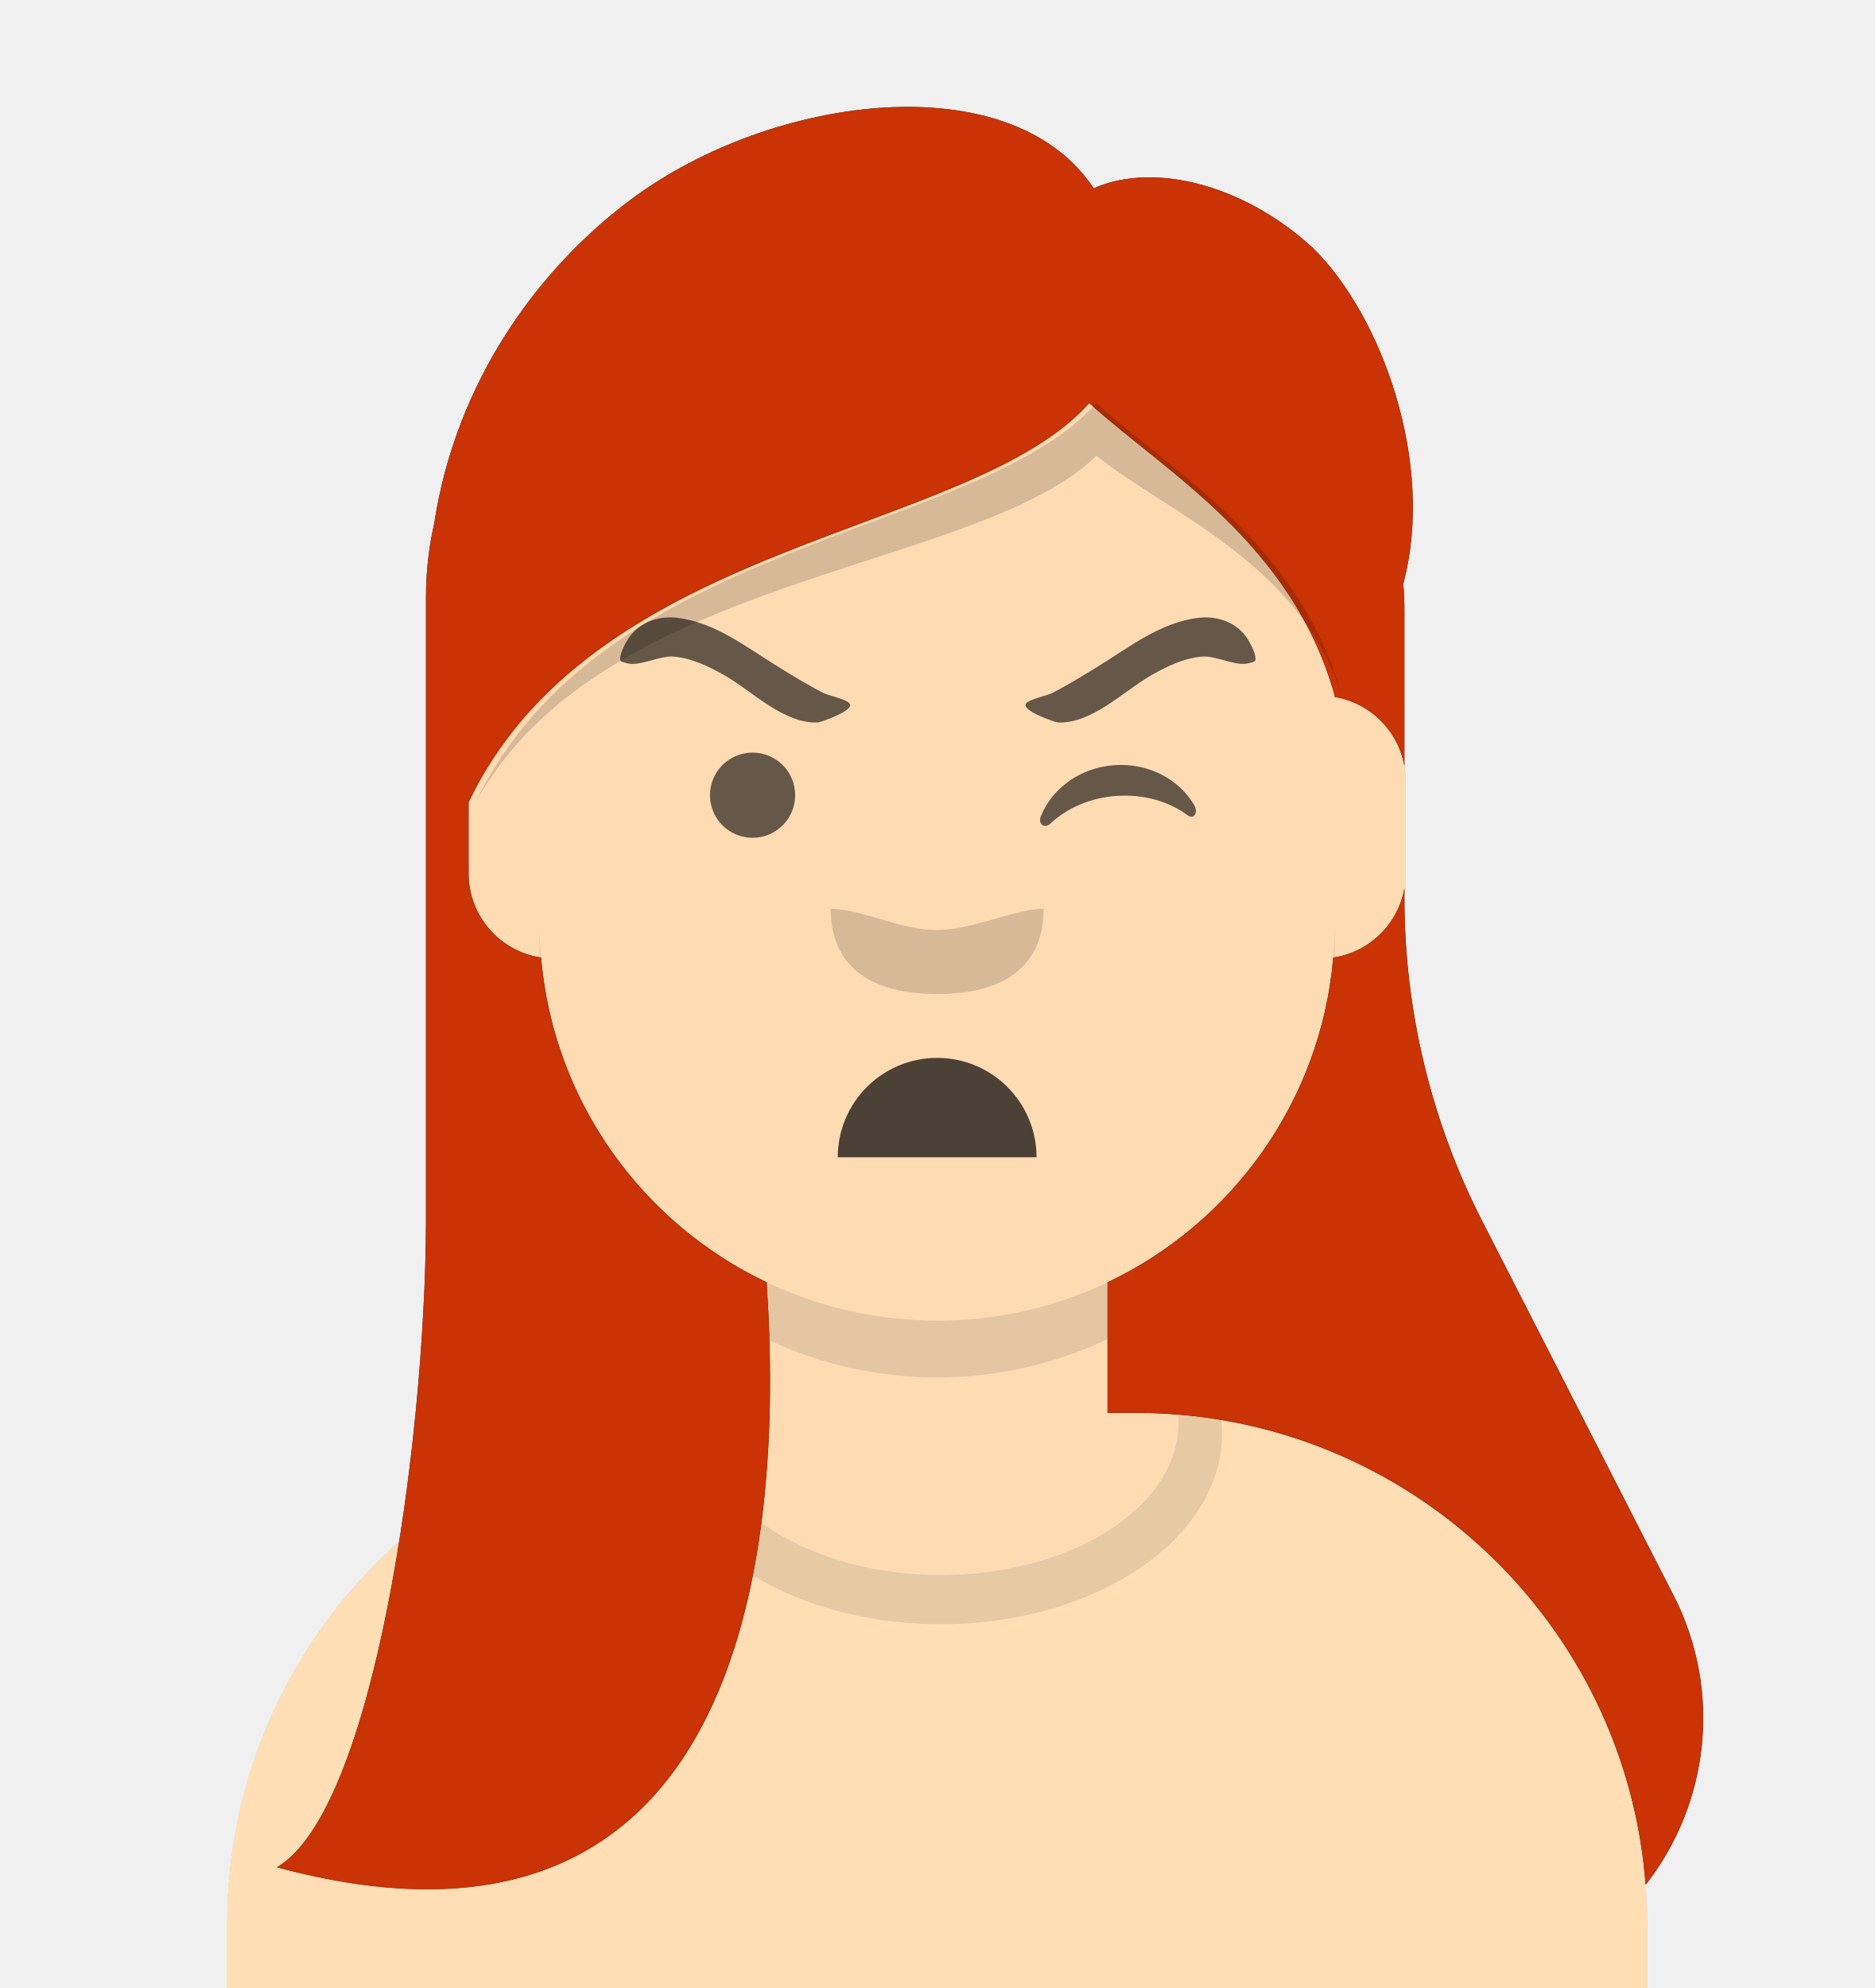
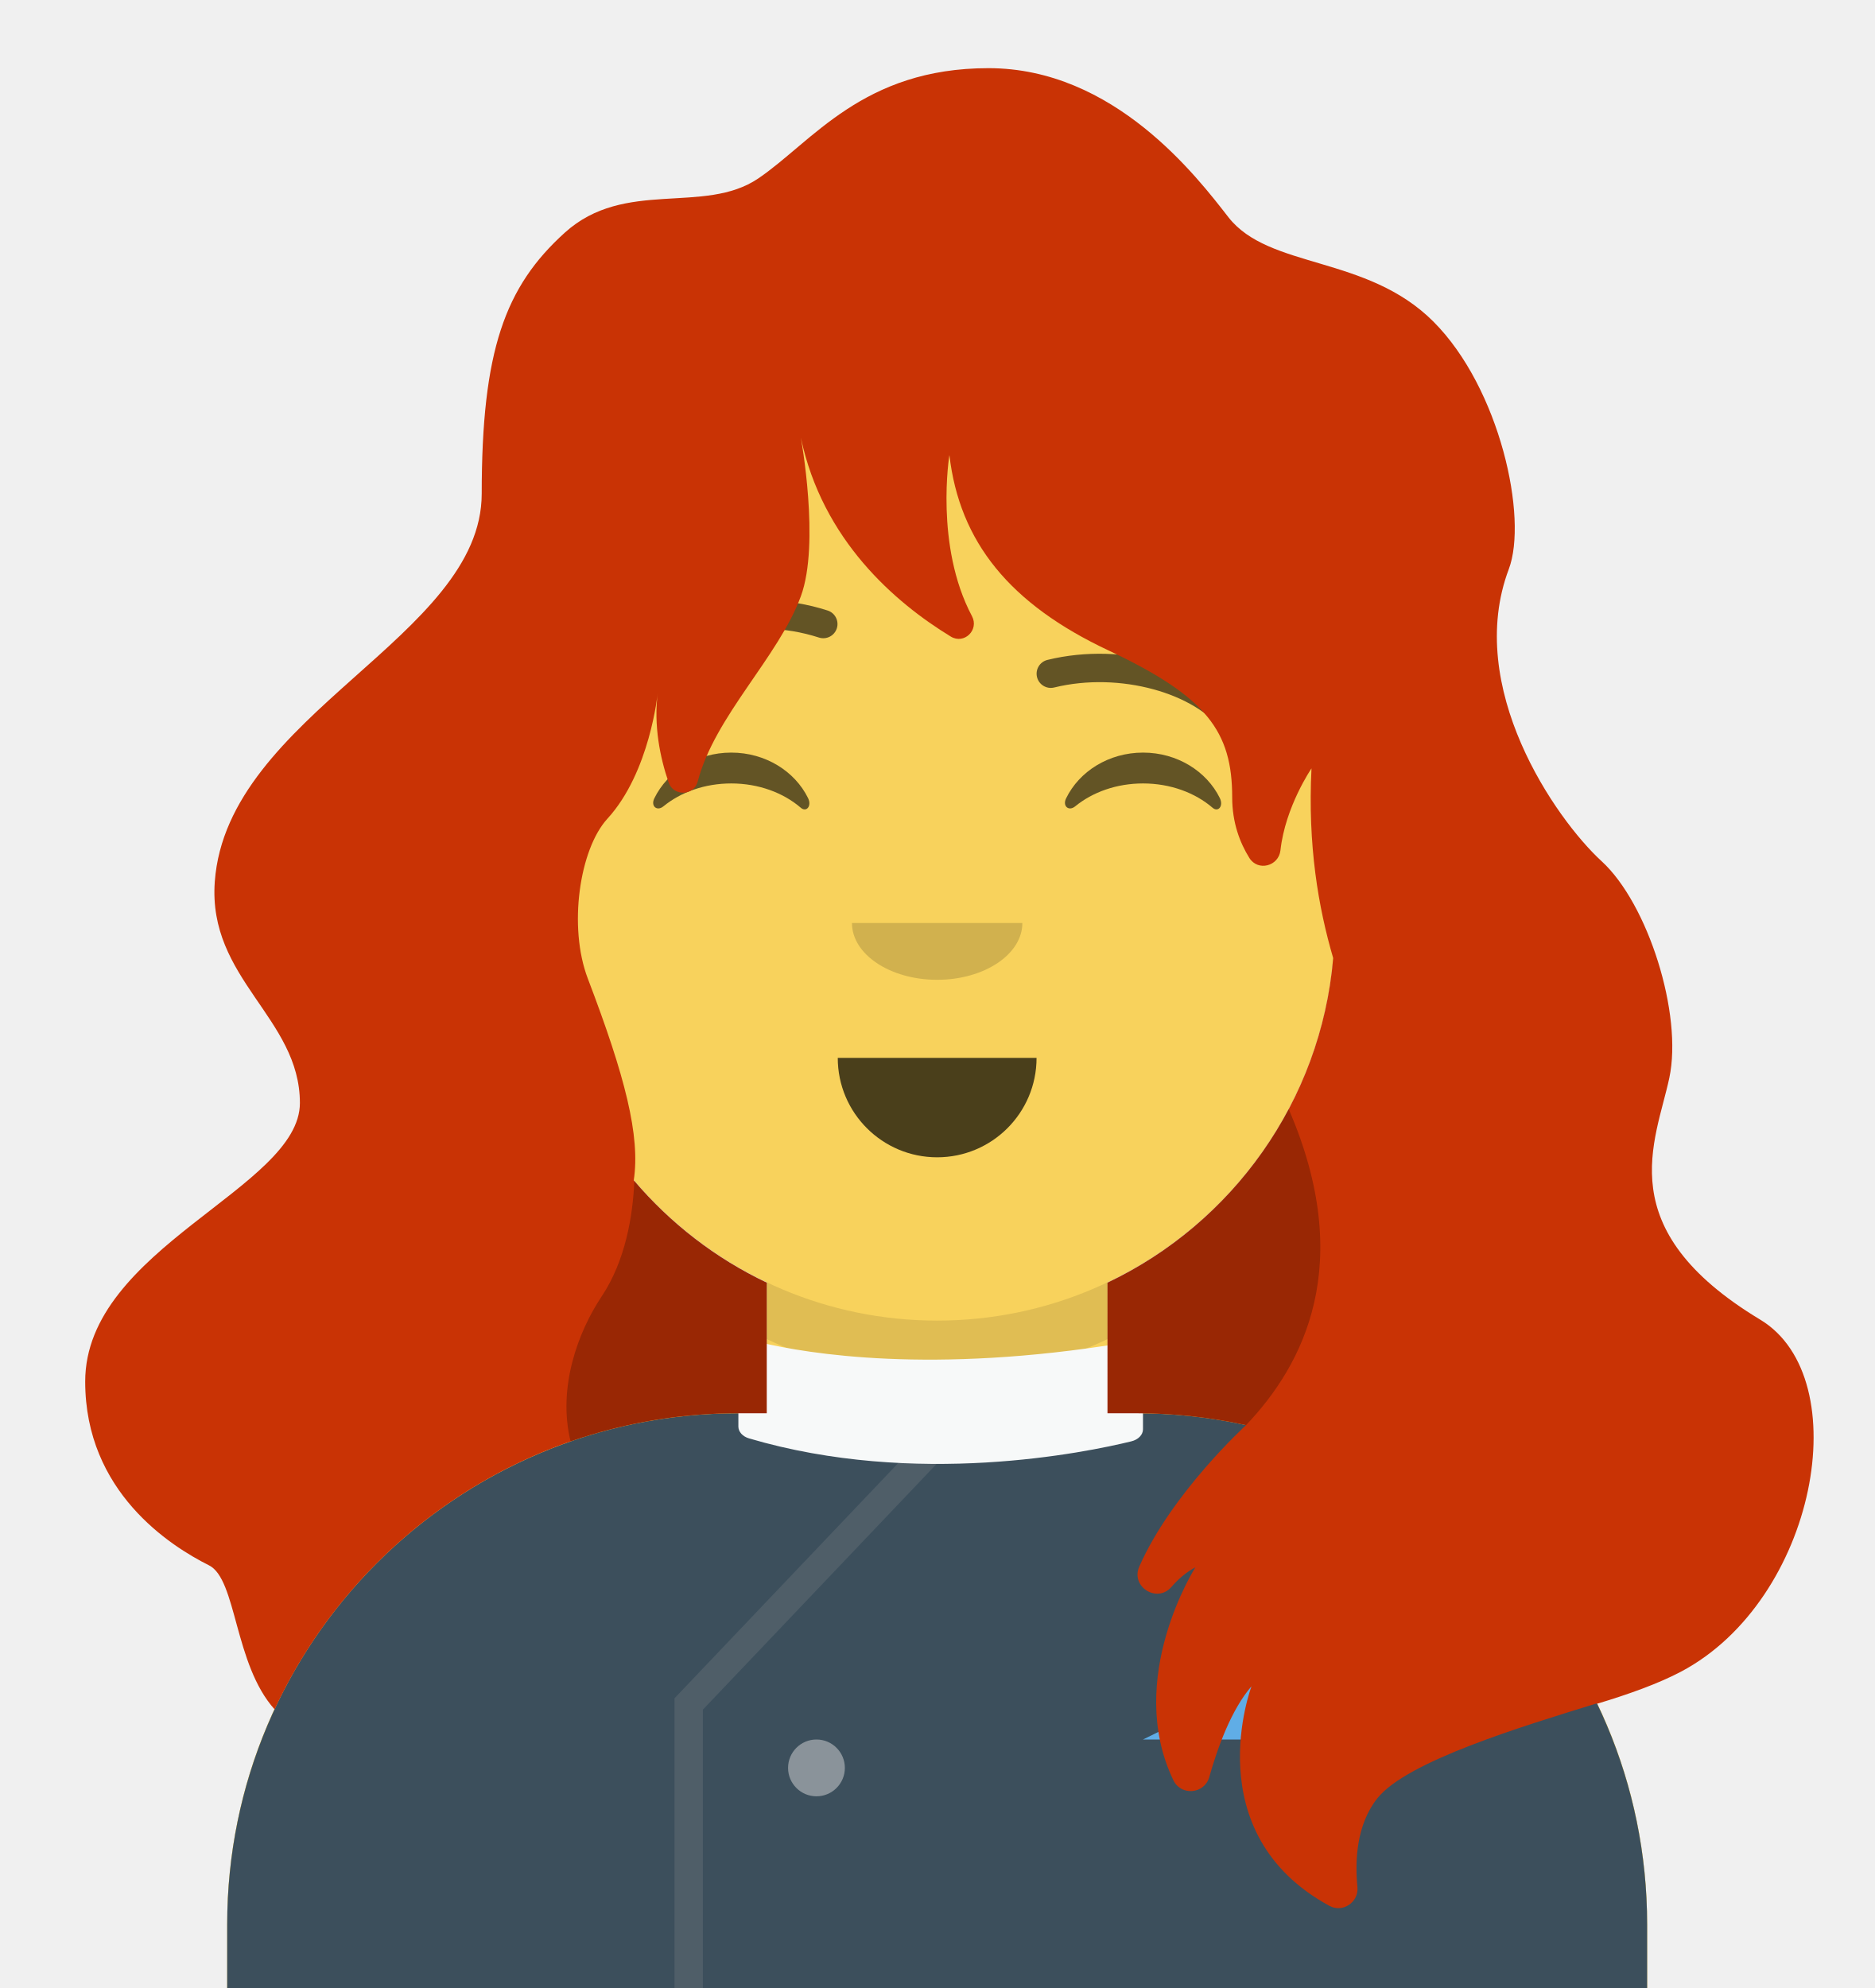
- <svg xmlns="http://www.w3.org/2000/svg" xmlns:xlink="http://www.w3.org/1999/xlink" width="264px" height="280px" viewBox="0 0 264 280" version="1.1">
+ <svg xmlns="http://www.w3.org/2000/svg" xmlns:ns2="http://design.blush" xmlns:xlink="http://www.w3.org/1999/xlink" width="264px" height="280px" viewBox="0 0 264 280" version="1.1">
  <defs>
    <path d="M100,0 C130.928,-5.68137151e-15 156,25.072 156,56 L156.001,62.166 C161.676,63.119 166,68.054 166,74 L166,88 C166,94.052 161.519,99.058 155.694,99.881 C153.628,119.686 141.238,136.422 124.001,144.61 L124,163 L128,163 C167.765,163 200,195.235 200,235 L200,244 L0,244 L0,235 C-4.86974701e-15,195.235 32.235,163 72,163 L76,163 L76,144.611 C58.763,136.422 46.372,119.687 44.305,99.881 C38.481,99.058 34,94.052 34,88 L34,74 C34,68.054 38.325,63.118 44,62.166 L44,56 C44,25.072 69.072,5.68137151e-15 100,0 Z" id="transparent_path-1" />
    <path d="M83,36.348 C83,52.629 105.162,65.828 132.5,65.828 C159.838,65.828 182,52.629 182,36.348 C182,34.985 181.845,33.645 181.544,32.331 C210.784,41.488 232,68.792 232,101.052 L232,110 L32,110 L32,101.052 C32,68.397 53.739,40.82 83.534,32.002 C83.182,33.421 83,34.871 83,36.348 Z" id="transparent_path-3" />
    <rect id="transparent_path-5" x="0" y="0" width="264" height="280" />
    <path d="M74,0 C114.869,0 148,33.131 148,74 L148,84.148 L148,197.608 C135.525,187.237 119.491,181 102,181 L102,181 L98,181 L98,162.611 C115.531,154.283 128.048,137.115 129.791,116.867 C135.569,116.002 140,111.019 140,105 L140,105 L140,92 C140,87.354 137.359,83.324 133.497,81.33 C132.724,81.05 131.952,80.748 131.181,80.426 C130.795,80.32 130.401,80.233 130,80.166 L130,80.166 L130,79.917 C117.224,74.234 104.878,63.071 96.11,47.885 C93.175,42.801 90.831,37.595 89.066,32.397 C80.431,42.941 67.745,53.602 52.342,62.495 C42.778,68.017 33.147,72.291 24,75.266 L24,137.247 C29.602,148.318 38.773,157.278 50,162.611 L50,162.611 L50,181 L46,181 C38.327,181 30.935,182.2 24,184.423 L24,230 C24,244.106 13.569,255.776 0,257.716 L0,74 C0,33.131 33.131,0 74,0 Z" id="transparent_path-7" />
  </defs>
  <g id="transparent_Avataaar/Default" stroke="none" stroke-width="1" fill="none" fill-rule="evenodd">
    <g id="transparent_Body" transform="translate(32, 36)">
      <mask id="transparent_mask-2" fill="white">
        <use xlink:href="#transparent_path-1" />
      </mask>
      <use fill="#D0C6AC" xlink:href="#transparent_path-1" />
-       <g id="transparent_Skin-Color" mask="url(#transparent_mask-2)" fill="#FFDBB4">
+       <g id="transparent_Skin-Color" mask="url(#transparent_mask-2)" fill="#F8D25C">
        <g transform="translate(-32, 0)" id="transparent_Color">
          <rect x="0" y="0" width="264" height="244" />
        </g>
      </g>
      <path d="M44,94 C44,124.928 69.072,150 100,150 C130.928,150 156,124.928 156,94 L156,94 L156,102 C156,132.928 130.928,158 100,158 C69.072,158 44,132.928 44,102 Z" id="transparent_Neck-Shadow" fill-opacity="0.1" fill="#000000" mask="url(#transparent_mask-2)" />
    </g>
    <g id="transparent_Clothing" transform="translate(0, 170)">
-       <defs>
-         <path d="M99,30.348 C99,42.211 113.998,51.828 132.5,51.828 C151.002,51.828 166,42.211 166,30.348 C166,29.995 165.987,29.644 165.96,29.295 C202.936,32.325 232,63.294 232,101.052 L232,110 L32,110 L32,101.052 C32,62.952 61.593,31.764 99.047,29.219 C99.015,29.595 99,29.97 99,30.348 Z" id="shirt_crew_neck_path-1" />
-       </defs>
-       <g id="shirt_crew_neck_Clothing/Shirt-Crew-Neck" stroke="none" stroke-width="1" fill="none" fill-rule="evenodd">
-         <mask id="shirt_crew_neck_mask-2" fill="white">
-           <use xlink:href="#shirt_crew_neck_path-1" />
-         </mask>
-         <use id="shirt_crew_neck_Clothes" fill="#E6E6E6" xlink:href="#shirt_crew_neck_path-1" />
-         <g id="shirt_crew_neck_Fabric-Color" mask="url(#shirt_crew_neck_mask-2)" fill="#FFDEB5">
-           <rect id="shirt_crew_neck_🖍Color" x="0" y="0" width="264" height="110" />
-         </g>
-         <g id="shirt_crew_neck_Shadowy" opacity="0.6" mask="url(#shirt_crew_neck_mask-2)" fill="#000000" fill-opacity="0.16">
-           <g transform="translate(92, 4)" id="shirt_crew_neck_Hola-👋🏼">
-             <ellipse cx="40.5" cy="27.848" rx="39.635" ry="26.914" />
-           </g>
-         </g>
+       <g id="chef_Clothing/Chef" stroke="none" stroke-width="1" fill="none" fill-rule="evenodd">
+         <path d="M104,29.052 L160,29.052 C199.765,29.052 232,61.287 232,101.052 L232,110 L232,110 L32,110 L32,101.052 C32,61.287 64.235,29.052 104,29.052 Z" id="chef_Fabric-Color" fill="#3C4F5C" />
+         <polyline id="chef_Path-10" stroke-opacity=".206" stroke="#979797" stroke-width="4" points="136 29 97 70 97 110" />
+         <path d="M107.127,19.085 C113.854,20.684 131.291,23.563 158.064,19.173 C159.566,18.927 160.991,19.777 160.991,20.92 L160.991,31.308 C160.991,32.08 160.333,32.765 159.346,33.007 C152.963,34.571 129.018,39.529 105.502,32.59 C104.591,32.32 104,31.652 104,30.924 L104,20.795 C104,19.585 105.577,18.717 107.127,19.085" id="chef_Fill-1" fill="#F7F9F9" />
+         <circle id="chef_Oval" fill-opacity=".502" fill="#D8D8D8" cx="115" cy="79" r="4" />
+         <polygon id="chef_Path-11" fill="#60ADE6" points="160.991 75 186.161 62.628 186.161 75" ns2:color="Top-500" />
      </g>
    </g>
    <g id="transparent_Face" transform="translate(76, 82)" fill="#000000">
      <g id="transparent_Mouth" transform="translate(2, 52)">
-         <g id="disbelief_Mouth/Disbelief" stroke="none" stroke-width="1" fill="none" fill-rule="evenodd" fill-opacity="0.7">
-           <path d="M40,15 C40,22.732 46.268,29 54,29 L54,29 C61.732,29 68,22.732 68,15" id="disbelief_Mouth" fill="#000000" transform="translate(54, 22) scale(1, -1) translate(-54, -22) " />
+         <g id="default_Mouth/Default" stroke="none" stroke-width="1" fill="none" fill-rule="evenodd" fill-opacity="0.7">
+           <path d="M40,15 C40,22.732 46.268,29 54,29 L54,29 C61.732,29 68,22.732 68,15" id="default_Mouth" fill="#000000" />
        </g>
      </g>
      <g id="transparent_Nose" transform="translate(28, 40)" fill-opacity="0.16">
-         <g id="wide_Nose/Wide" stroke="none" stroke-width="1" fill="none" fill-rule="evenodd">
-           <path d="M13,6 C13,12.627 16.828,18 28,18 C39.172,18 43,12.627 43,6 C39.036,6 32.897,9 27.838,9 C23.079,9 17.101,6 13,6 Z" id="wide_Nose" fill-opacity=".16" fill="#000" />
+         <g id="default_Nose/Default" stroke="none" stroke-width="1" fill="none" fill-rule="evenodd" fill-opacity="0.16">
+           <path d="M16,8 C16,12.418 21.373,16 28,16 L28,16 C34.627,16 40,12.418 40,8" id="default_Nose" fill="#000000" />
        </g>
      </g>
      <g id="transparent_Eyes" transform="translate(0, 8)">
-         <g id="wink_Eyes/Wink-😉" stroke="none" stroke-width="1" fill="none" fill-rule="evenodd" fill-opacity="0.6">
-           <circle id="wink_Eye" fill="#000000" cx="30" cy="22" r="6" />
-           <path d="M70.412,24.205 C72.259,20.406 76.417,17.758 81.25,17.758 C86.066,17.758 90.211,20.387 92.068,24.165 C92.619,25.287 91.834,26.205 91.043,25.525 C88.592,23.417 85.111,22.101 81.25,22.101 C77.509,22.101 74.126,23.336 71.69,25.329 C70.799,26.058 69.872,25.316 70.412,24.205 Z" id="wink_Winky-Wink" fill="#000000" transform="translate(81.25223, 21.75758) rotate(-4) translate(-81.25223, -21.75758) " />
+         <g id="happy_Eyes/Happy-😁" stroke="none" stroke-width="1" fill="none" fill-rule="evenodd" fill-opacity="0.6">
+           <path d="M16.16,22.447 C18.007,18.649 22.164,16 26.998,16 C31.814,16 35.959,18.63 37.815,22.407 C38.367,23.529 37.582,24.447 36.791,23.767 C34.34,21.66 30.859,20.344 26.998,20.344 C23.257,20.344 19.874,21.579 17.438,23.572 C16.547,24.3 15.62,23.558 16.16,22.447 Z" id="happy_Squint" fill="#000000" />
+           <path d="M74.16,22.447 C76.007,18.649 80.164,16 84.998,16 C89.814,16 93.959,18.63 95.815,22.407 C96.367,23.529 95.582,24.447 94.791,23.767 C92.34,21.66 88.859,20.344 84.998,20.344 C81.257,20.344 77.874,21.579 75.438,23.572 C74.547,24.3 73.62,23.558 74.16,22.447 Z" id="happy_Squint" fill="#000000" />
        </g>
      </g>
      <g id="transparent_Eyebrow" fill-opacity="0.6">
-         <g id="angry_natural_Eyebrow/Natural/Angry-Natural" stroke="none" stroke-width="1" fill="none" fill-rule="evenodd" fill-opacity="0.6">
-           <path d="M44.857,12.228 C44.858,12.219 44.858,12.219 44.857,12.228 M17.586,7.892 C15.244,8.33 13.087,9.788 12.152,12.099 C11.801,12.967 11.392,14.924 11.708,15.807 C11.828,16.143 12.033,16.101 12.956,16.043 C14.644,15.937 16.933,13.662 18.748,13.256 C21.275,12.69 23.983,13.115 26.496,13.688 C30.811,14.673 36.485,17.788 40.946,16.17 C41.278,16.05 45.621,12.923 44.369,12.277 C43.924,11.907 41.137,12.085 40.622,11.999 C38.228,11.597 35.73,10.935 33.373,10.327 C28.233,9 22.967,6.881 17.586,7.892" id="angry_natural_Eyebrows-The-Web" fill="#000000" transform="translate(28.0947, 12.1275) rotate(17) translate(-28.0947, -12.1275) " />
-           <path d="M100.918,12.209 C100.92,12.2 100.92,12.2 100.918,12.209 M73.586,7.892 C71.244,8.33 69.087,9.788 68.152,12.099 C67.801,12.967 67.392,14.924 67.708,15.807 C67.828,16.143 68.033,16.101 68.956,16.043 C70.644,15.937 72.933,13.662 74.748,13.256 C77.275,12.69 79.983,13.115 82.496,13.688 C86.811,14.673 92.485,17.788 96.946,16.17 C97.278,16.05 101.621,12.923 100.369,12.277 C99.924,11.907 97.137,12.085 96.622,11.999 C94.228,11.597 91.73,10.935 89.373,10.327 C84.233,9 78.967,6.881 73.586,7.892" id="angry_natural_Eyebrows-The-Web" fill="#000000" transform="translate(84.0947, 12.1275) scale(-1, 1) rotate(17) translate(-84.0947, -12.1275) " />
+         <g id="up_down_Eyebrow/Outline/Up-Down" stroke="none" stroke-width="1" fill="none" fill-rule="evenodd" fill-opacity="0.6">
+           <path d="M15.591,14.162 C20.087,7.836 29.603,4.654 39.347,7.796 C40.399,8.135 41.526,7.557 41.865,6.506 C42.204,5.455 41.626,4.328 40.575,3.989 C29.167,0.31 17.836,4.099 12.331,11.845 C11.691,12.745 11.902,13.994 12.803,14.634 C13.703,15.274 14.952,15.062 15.591,14.162 Z" id="up_down_Eyebrow" fill="#000000" fill-rule="nonzero" />
+           <path d="M73.638,21.158 C77.553,15.649 88.285,12.56 97.53,14.83 C98.603,15.094 99.686,14.438 99.95,13.365 C100.213,12.292 99.557,11.209 98.484,10.946 C87.748,8.309 75.319,11.886 70.377,18.841 C69.737,19.741 69.948,20.99 70.849,21.629 C71.749,22.269 72.998,22.058 73.638,21.158 Z" id="up_down_Eyebrow" fill="#000000" fill-rule="nonzero" transform="translate(85.00755, 16.03842) scale(-1, 1) translate(-85.00755, -16.03842) " />
        </g>
      </g>
    </g>
    <g id="transparent_Top">
-       <defs>
-         <path d="M115.047,11.522 C123.697,7.681 136.518,11.182 146,20 C155.566,29.416 163.201,50.2 158.657,67.207 C158.762,68.471 158.815,69.75 158.815,71.041 L158.815,92.892 C157.934,87.918 153.989,84.003 149,83.166 L149,83 C142.963,61.462 125.227,51.578 114.427,41.775 C97.707,60.484 45.874,60.736 27.545,96.893 L27,98 L27,108 C27,114.019 31.431,119.003 37.209,119.867 C38.952,140.115 51.469,157.283 69,165.611 L68.999,166 C68.999,166 69,166 69,166 C71.93,209.855 62.358,264.797 0,248 C13.642,240.016 20.847,188.781 21.001,157.287 L21,69.046 C21,65.518 21.397,62.082 22.15,58.781 C25.201,38.737 36.773,22.813 50,13 C69.905,-1.76 103.442,-6.018 115.047,11.522 Z M158.815,110.108 L158.815,111.47 C158.815,127.299 162.573,142.901 169.778,156.994 L196.727,209.701 C203.69,223.321 201.645,239.175 192.789,250.471 C189.995,213.661 159.522,184.587 122.135,184.009 L121,184 L117,183.999 L117.001,165.61 C134.531,157.282 147.048,140.115 148.791,119.868 C153.877,119.107 157.921,115.152 158.815,110.108 Z" id="straight_1_path-1" />
-       </defs>
-       <g id="straight_1_Top/Long-Hair/Straight" stroke="none" stroke-width="1" fill="none" fill-rule="evenodd">
-         <g id="straight_1_Hair" transform="translate(39, 15)">
-           <mask id="straight_1_mask-2" fill="white">
-             <use xlink:href="#straight_1_path-1" />
-           </mask>
-           <use fill="#272C2E" xlink:href="#straight_1_path-1" />
-           <g id="straight_1_Hair-Color" mask="url(#straight_1_mask-2)" fill="#C93305">
-             <g transform="translate(-39, -15)" id="straight_1_Color">
-               <rect x="0" y="0" width="264" height="280" />
-             </g>
-           </g>
-         </g>
-         <path d="M188.685,96.921 L188.952,97.836 L188.761,97.268 C182.509,79.124 165.091,72.606 154.43,64.208 C137.535,80.607 84.823,80.665 67,113 C84.823,75.738 137.539,75.673 154.432,56.775 C165.044,66.413 182.367,76.129 188.685,96.921 Z M188.952,97.836 L188.959,97.857 L189,98 L189,98 L188.952,97.836 Z" id="straight_1_Shadow" fill-opacity="0.16" fill="#000000" />
-         <g id="straight_1_Facial-Hair" transform="translate(49, 72)" />
-         <g id="straight_1_Accessory" transform="translate(62, 85)" />
+       <g id="loose_hair_Hairstyle/Loose hair" stroke="none" stroke-width="1" fill="none" fill-rule="evenodd" transform="translate(-1, 0)">
+         <g id="loose_hair_Accessory" transform="translate(62, 85)" />
+         <path d="M248.932,185.868 C227.681,173.063 234.22,160.804 236.127,151.813 C238.035,142.822 233.13,127.293 226.592,121.3 C220.053,115.306 207.248,96.781 213.515,80.162 C216.234,72.951 212.288,54.689 202.89,45.29 C193.491,35.89 179.733,37.934 174.011,30.578 C169.595,24.901 157.937,9.6 140.229,9.6 C122.52,9.6 115.437,19.953 107.809,25.129 C100.181,30.306 89.011,25.129 80.565,32.758 C72.12,40.386 68.85,49.376 68.85,69.536 C68.85,89.697 32.995,100.595 31.254,124.16 C30.24,137.881 43.241,143.367 43.241,155.354 C43.241,167.342 13,175.788 13,194.586 C13,210.115 24.988,217.743 30.436,220.468 C34.356,222.428 33.961,234.396 39.679,240.758 C51.119,216.131 76.053,199.045 104.995,199.045 L108.995,199.045 L108.995,180.656 C101.763,177.221 95.388,172.277 90.267,166.238 C91.203,159.986 89.053,151.606 83.794,137.826 C81.015,130.546 82.619,119.604 86.558,115.306 C92.552,108.768 93.642,97.597 93.642,97.597 C93.064,102.219 93.956,106.644 95.176,110.209 C95.853,112.189 98.743,112.108 99.27,110.082 C101.685,100.821 110.642,92.582 113.803,83.976 C116.533,76.542 113.803,61.636 113.803,61.636 C116.848,76.076 127.078,84.877 134.917,89.655 C136.802,90.803 138.937,88.729 137.903,86.78 C132.631,76.851 134.724,64.088 134.724,64.088 C136.153,76.347 143.226,85.066 157.12,91.604 C171.014,98.142 174.556,103.047 174.556,112.309 C174.556,115.866 175.64,118.699 176.976,120.84 C178.178,122.767 181.105,122.013 181.354,119.756 C182.033,113.609 185.726,108.223 185.726,108.223 C185.184,119.06 186.682,127.785 188.783,134.948 C187.028,155.18 174.516,172.332 156.995,180.655 L156.994,199.045 L160.994,199.045 C166.324,199.045 171.515,199.626 176.514,200.723 C176.508,200.728 176.501,200.732 176.495,200.736 C176.495,200.736 165.994,210.323 161.465,220.654 C160.226,223.478 163.967,225.846 165.992,223.519 C166.964,222.4 168.089,221.427 169.38,220.74 C169.38,220.74 159.378,236.381 166.27,250.736 C167.35,252.987 170.65,252.692 171.327,250.289 C172.497,246.137 174.437,240.788 177.281,237.495 C177.281,237.495 169.411,258.167 188.246,268.428 C190.132,269.455 192.405,267.909 192.196,265.771 C191.833,262.079 192.051,257.008 194.989,253.296 C199.139,248.054 215.441,243.147 225.926,239.905 C225.935,239.925 225.946,239.943 225.955,239.963 C228.244,239.278 230.374,238.571 232.31,237.844 C232.328,237.838 232.35,237.83 232.369,237.823 C232.378,237.82 232.388,237.815 232.398,237.812 C234.424,237.047 236.232,236.26 237.762,235.451 C256.832,225.371 262.636,194.125 248.932,185.868" id="loose_hair_Hair-Color" fill="#C93305" ns2:color="Hair-500" />
+         <path d="M182.515,156.213 C176.877,166.859 167.909,175.471 156.995,180.655 L156.994,199.045 L160.994,199.045 C166.319,199.045 171.501,199.64 176.495,200.736 C184.615,192.217 191.985,178.081 182.515,156.213" id="loose_hair_Fill-4" fill-opacity=".24" fill="#000" />
+         <path d="M108.995,199.045 L108.995,180.656 C101.803,177.239 95.456,172.332 90.349,166.337 C90.132,171.277 89.094,177.569 85.742,182.599 C82.443,187.546 79.498,195.405 81.37,203.028 C88.772,200.457 96.717,199.045 104.995,199.045 L108.995,199.045 Z" id="loose_hair_Fill-6" fill-opacity=".24" fill="#000" />
      </g>
    </g>
  </g>
</svg>
